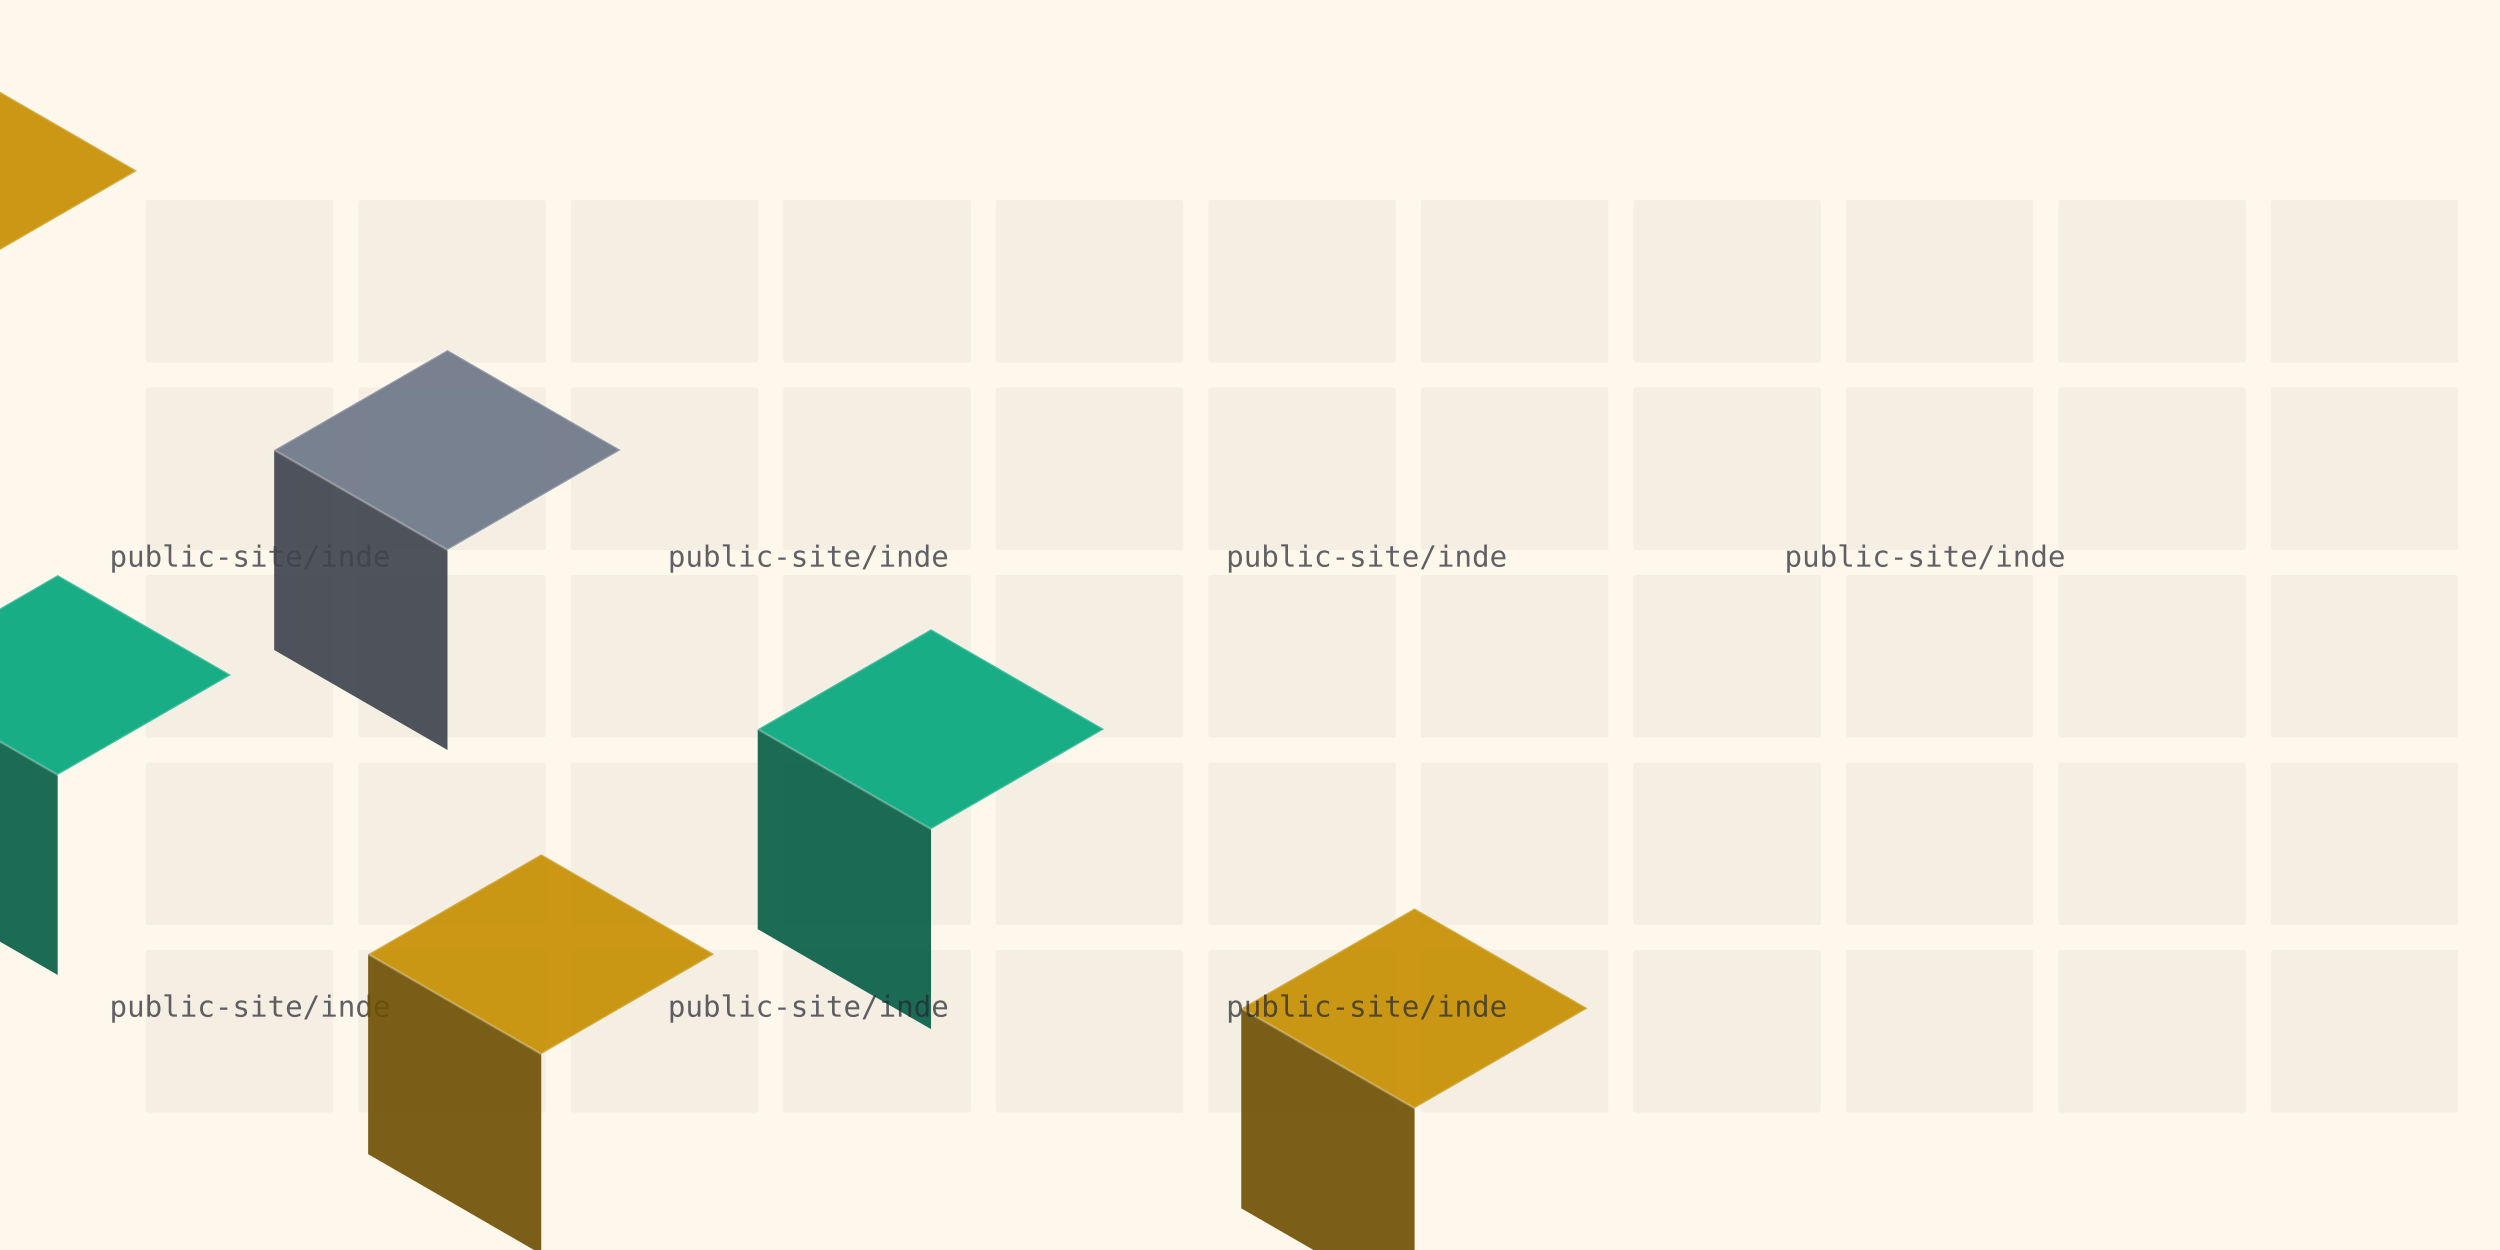
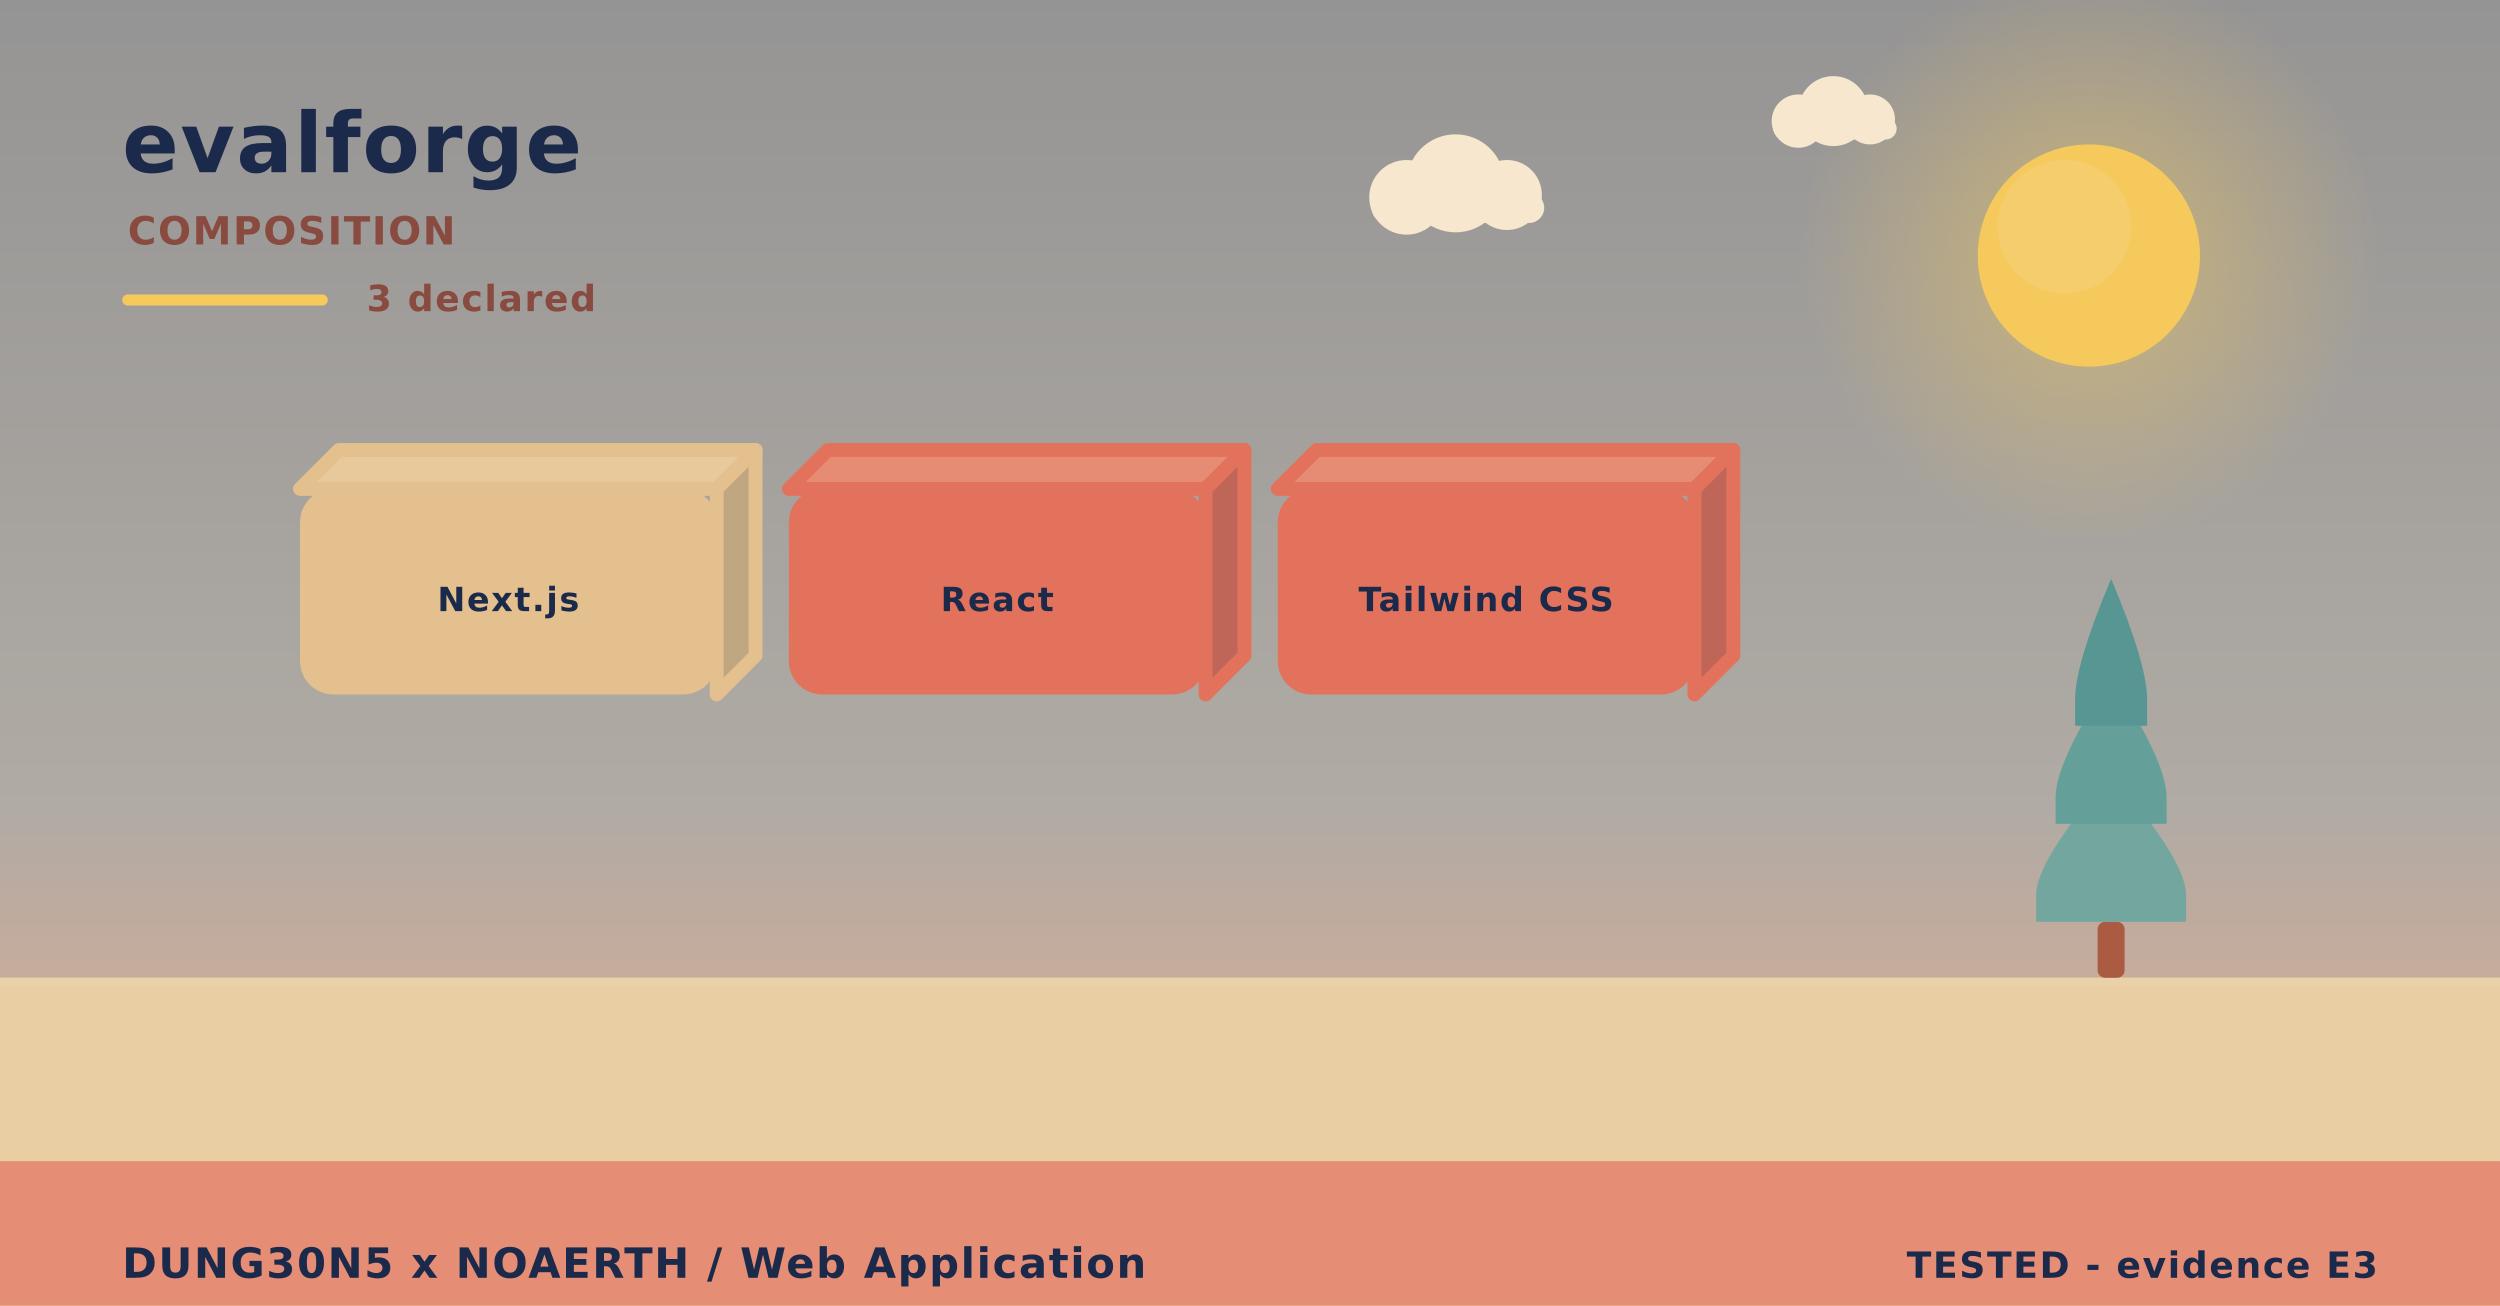
- <svg xmlns="http://www.w3.org/2000/svg" viewBox="0 0 1200 600" width="1200" height="600" role="img" aria-label="evalforge component map">
-   <rect width="1200" height="600" fill="#fef8ec" />
-   <defs>
-     <linearGradient id="gc" x1="0" y1="0" x2="1" y2="1">
-       <stop offset="0%" stop-color="#c78f02" />
-       <stop offset="100%" stop-color="#6e7788" />
-     </linearGradient>
-   </defs>
-   <rect x="70.00" y="96.00" width="90.00" height="78.00" rx="1.20" fill="#252831" opacity="0.05" />
-   <rect x="172.00" y="96.00" width="90.00" height="78.00" rx="1.20" fill="#252831" opacity="0.05" />
-   <rect x="274.00" y="96.00" width="90.00" height="78.00" rx="1.20" fill="#252831" opacity="0.05" />
-   <rect x="376.00" y="96.00" width="90.00" height="78.00" rx="1.20" fill="#252831" opacity="0.05" />
-   <rect x="478.00" y="96.00" width="90.00" height="78.00" rx="1.20" fill="#252831" opacity="0.05" />
-   <rect x="580.00" y="96.00" width="90.00" height="78.00" rx="1.20" fill="#252831" opacity="0.05" />
-   <rect x="682.00" y="96.00" width="90.00" height="78.00" rx="1.20" fill="#252831" opacity="0.05" />
-   <rect x="784.00" y="96.00" width="90.00" height="78.00" rx="1.20" fill="#252831" opacity="0.05" />
-   <rect x="886.00" y="96.00" width="90.00" height="78.00" rx="1.20" fill="#252831" opacity="0.05" />
-   <rect x="988.00" y="96.00" width="90.00" height="78.00" rx="1.20" fill="#252831" opacity="0.05" />
-   <rect x="1090.00" y="96.00" width="90.00" height="78.00" rx="1.20" fill="#252831" opacity="0.05" />
-   <rect x="70.00" y="186.00" width="90.00" height="78.00" rx="1.20" fill="#252831" opacity="0.05" />
-   <rect x="172.00" y="186.00" width="90.00" height="78.00" rx="1.20" fill="#252831" opacity="0.05" />
-   <rect x="274.00" y="186.00" width="90.00" height="78.00" rx="1.20" fill="#252831" opacity="0.05" />
-   <rect x="376.00" y="186.00" width="90.00" height="78.00" rx="1.20" fill="#252831" opacity="0.05" />
-   <rect x="478.00" y="186.00" width="90.00" height="78.00" rx="1.20" fill="#252831" opacity="0.05" />
-   <rect x="580.00" y="186.00" width="90.00" height="78.00" rx="1.20" fill="#252831" opacity="0.05" />
-   <rect x="682.00" y="186.00" width="90.00" height="78.00" rx="1.20" fill="#252831" opacity="0.05" />
-   <rect x="784.00" y="186.00" width="90.00" height="78.00" rx="1.20" fill="#252831" opacity="0.05" />
-   <rect x="886.00" y="186.00" width="90.00" height="78.00" rx="1.20" fill="#252831" opacity="0.05" />
-   <rect x="988.00" y="186.00" width="90.00" height="78.00" rx="1.20" fill="#252831" opacity="0.05" />
-   <rect x="1090.00" y="186.00" width="90.00" height="78.00" rx="1.20" fill="#252831" opacity="0.05" />
-   <rect x="70.00" y="276.00" width="90.00" height="78.00" rx="1.20" fill="#252831" opacity="0.05" />
-   <rect x="172.00" y="276.00" width="90.00" height="78.00" rx="1.20" fill="#252831" opacity="0.05" />
-   <rect x="274.00" y="276.00" width="90.00" height="78.00" rx="1.20" fill="#252831" opacity="0.05" />
-   <rect x="376.00" y="276.00" width="90.00" height="78.00" rx="1.20" fill="#252831" opacity="0.05" />
-   <rect x="478.00" y="276.00" width="90.00" height="78.00" rx="1.20" fill="#252831" opacity="0.05" />
-   <rect x="580.00" y="276.00" width="90.00" height="78.00" rx="1.20" fill="#252831" opacity="0.05" />
-   <rect x="682.00" y="276.00" width="90.00" height="78.00" rx="1.20" fill="#252831" opacity="0.05" />
-   <rect x="784.00" y="276.00" width="90.00" height="78.00" rx="1.20" fill="#252831" opacity="0.05" />
-   <rect x="886.00" y="276.00" width="90.00" height="78.00" rx="1.20" fill="#252831" opacity="0.05" />
-   <rect x="988.00" y="276.00" width="90.00" height="78.00" rx="1.20" fill="#252831" opacity="0.05" />
-   <rect x="1090.00" y="276.00" width="90.00" height="78.00" rx="1.20" fill="#252831" opacity="0.05" />
-   <rect x="70.00" y="366.00" width="90.00" height="78.00" rx="1.20" fill="#252831" opacity="0.05" />
-   <rect x="172.00" y="366.00" width="90.00" height="78.00" rx="1.20" fill="#252831" opacity="0.05" />
-   <rect x="274.00" y="366.00" width="90.00" height="78.00" rx="1.20" fill="#252831" opacity="0.05" />
-   <rect x="376.00" y="366.00" width="90.00" height="78.00" rx="1.20" fill="#252831" opacity="0.05" />
-   <rect x="478.00" y="366.00" width="90.00" height="78.00" rx="1.20" fill="#252831" opacity="0.05" />
-   <rect x="580.00" y="366.00" width="90.00" height="78.00" rx="1.20" fill="#252831" opacity="0.05" />
-   <rect x="682.00" y="366.00" width="90.00" height="78.00" rx="1.20" fill="#252831" opacity="0.05" />
-   <rect x="784.00" y="366.00" width="90.00" height="78.00" rx="1.20" fill="#252831" opacity="0.05" />
-   <rect x="886.00" y="366.00" width="90.00" height="78.00" rx="1.20" fill="#252831" opacity="0.05" />
-   <rect x="988.00" y="366.00" width="90.00" height="78.00" rx="1.20" fill="#252831" opacity="0.05" />
-   <rect x="1090.00" y="366.00" width="90.00" height="78.00" rx="1.20" fill="#252831" opacity="0.05" />
-   <rect x="70.00" y="456.00" width="90.00" height="78.00" rx="1.20" fill="#252831" opacity="0.05" />
-   <rect x="172.00" y="456.00" width="90.00" height="78.00" rx="1.20" fill="#252831" opacity="0.05" />
-   <rect x="274.00" y="456.00" width="90.00" height="78.00" rx="1.20" fill="#252831" opacity="0.05" />
-   <rect x="376.00" y="456.00" width="90.00" height="78.00" rx="1.20" fill="#252831" opacity="0.05" />
-   <rect x="478.00" y="456.00" width="90.00" height="78.00" rx="1.20" fill="#252831" opacity="0.05" />
-   <rect x="580.00" y="456.00" width="90.00" height="78.00" rx="1.20" fill="#252831" opacity="0.05" />
-   <rect x="682.00" y="456.00" width="90.00" height="78.00" rx="1.20" fill="#252831" opacity="0.05" />
-   <rect x="784.00" y="456.00" width="90.00" height="78.00" rx="1.20" fill="#252831" opacity="0.05" />
-   <rect x="886.00" y="456.00" width="90.00" height="78.00" rx="1.20" fill="#252831" opacity="0.05" />
-   <rect x="988.00" y="456.00" width="90.00" height="78.00" rx="1.20" fill="#252831" opacity="0.05" />
-   <rect x="1090.00" y="456.00" width="90.00" height="78.00" rx="1.20" fill="#252831" opacity="0.05" />
-   <g transform="rotate(0 120 140)">
-     <polygon points="-17.3,34.0 65.8,82.0 -17.3,130.0 -100.5,82.0" fill="#c78f02" opacity="0.92" />
-     <polygon points="-100.5,82.0 -17.3,130.0 -17.3,226.0 -100.5,178.0" fill="#6d4f01" opacity="0.9" />
-     <polygon points="-17.3,34.0 65.8,82.0 -17.3,130.0 -100.5,82.0" fill="none" stroke="rgba(255,255,255,0.220)" stroke-width="1.2" />
-     <animateTransform attributeName="transform" type="rotate" values="-32.0 0.00 0.00 0.0 0.00 0.00" dur="7.75s" begin="0.0s" repeatCount="indefinite" />
+ <svg xmlns="http://www.w3.org/2000/svg" width="900" height="470" viewBox="0 0 900 470" role="img" aria-label="evalforge - how it is composed">
+   <linearGradient id="skyc" x1="0" y1="0" x2="0" y2="1">
+     <stop offset="0" stop-color="#959494" />
+     <stop offset="0.62" stop-color="#b0aba4" />
+     <stop offset="1" stop-color="#f3ad8a" />
+   </linearGradient>
+   <rect width="900" height="470" fill="url(#skyc)" />
+   <radialGradient id="sunc">
+     <stop offset="0.35" stop-color="#f5c95c" stop-opacity="0.34" />
+     <stop offset="1" stop-color="#f5c95c" stop-opacity="0" />
+   </radialGradient>
+   <circle cx="752" cy="92" r="104" fill="url(#sunc)" />
+   <circle cx="752" cy="92" r="40" fill="#f5c95c" />
+   <circle cx="743.2" cy="81.6" r="24" fill="#f5d27e" opacity="0.5" />
+   <g>
+     <circle cx="524" cy="66" r="17.64" fill="#f6e7ce" />
+     <circle cx="506.36" cy="71.04" r="13.44" fill="#f6e7ce" />
+     <circle cx="542.48" cy="70.2" r="12.6" fill="#f6e7ce" />
+     <rect x="493.76" y="69.36" width="62.16" height="10.92" rx="5.46" fill="#f6e7ce" />
+     <animateTransform attributeName="transform" type="translate" values="0 0;24 0;0 0" dur="36s" begin="0s" repeatCount="indefinite" />
  </g>
-   <text x="120" y="272" font-family="ui-monospace,Menlo,monospace" font-size="14" fill="rgba(37,40,49,0.720)" text-anchor="middle">public-site/inde</text>
-   <g transform="rotate(0 388 140)">
-     <polygon points="214.8,168.0 297.9,216.0 214.8,264.0 131.6,216.0" fill="#6e7788" opacity="0.92" />
-     <polygon points="131.6,216.0 214.8,264.0 214.8,360.0 131.6,312.0" fill="#3c414b" opacity="0.9" />
-     <polygon points="214.8,168.0 297.9,216.0 214.8,264.0 131.6,216.0" fill="none" stroke="rgba(255,255,255,0.220)" stroke-width="1.2" />
-     <animateTransform attributeName="transform" type="rotate" values="-32.0 0.00 0.00 0.0 0.00 0.00" dur="7.75s" begin="0.4s" repeatCount="indefinite" />
+   <g>
+     <circle cx="660" cy="40" r="12.6" fill="#f6e7ce" />
+     <circle cx="647.4" cy="43.6" r="9.6" fill="#f6e7ce" />
+     <circle cx="673.2" cy="43" r="9" fill="#f6e7ce" />
+     <rect x="638.4" y="42.4" width="44.4" height="7.8" rx="3.9" fill="#f6e7ce" />
+     <animateTransform attributeName="transform" type="translate" values="0 0;-18 0;0 0" dur="46s" begin="3s" repeatCount="indefinite" />
  </g>
-   <text x="388" y="272" font-family="ui-monospace,Menlo,monospace" font-size="14" fill="rgba(37,40,49,0.720)" text-anchor="middle">public-site/inde</text>
-   <g transform="rotate(0 656 140)">
-     <polygon points="446.9,302.0 530.0,350.0 446.9,398.0 363.7,350.0" fill="#05a77d" opacity="0.92" />
-     <polygon points="363.7,350.0 446.9,398.0 446.9,494.0 363.7,446.0" fill="#035c45" opacity="0.9" />
-     <polygon points="446.9,302.0 530.0,350.0 446.9,398.0 363.7,350.0" fill="none" stroke="rgba(255,255,255,0.220)" stroke-width="1.2" />
-     <animateTransform attributeName="transform" type="rotate" values="-32.0 0.00 0.00 0.0 0.00 0.00" dur="7.75s" begin="0.8s" repeatCount="indefinite" />
+   <rect x="0" y="352" width="900" height="118" fill="#e9cda3" />
+   <rect x="0" y="352" width="900" height="3" fill="#ebd1a9" />
+   <text x="44" y="62" font-family="Verdana,DejaVu Sans,sans-serif" font-size="30" font-weight="700" letter-spacing="0.6" fill="#1b2a4a" text-anchor="start">evalforge</text>
+   <text x="46" y="88" font-family="Verdana,DejaVu Sans,sans-serif" font-size="14" font-weight="700" letter-spacing="0.6" fill="#894b3f" text-anchor="start">COMPOSITION</text>
+   <rect x="44" y="106" width="74" height="4" rx="2" fill="#f5c95c" />
+   <text x="132" y="112" font-family="Verdana,DejaVu Sans,sans-serif" font-size="13" font-weight="700" letter-spacing="0.6" fill="#894b3f" text-anchor="start">3 declared</text>
+   <g>
+     <path d="M108,176 L258,176 L272,162 L122,162 Z" fill="#e7c99b" stroke="#e3c08d" stroke-width="5" stroke-linejoin="round" />
+     <path d="M258,176 L272,162 L272,236 L258,250 Z" fill="#c1a682" stroke="#e3c08d" stroke-width="5" stroke-linejoin="round" />
+     <rect x="108" y="176" width="150" height="74" rx="12" fill="#e3c08d" />
+     <animateTransform attributeName="transform" type="translate" values="0 10;0 0" dur="0.75s" begin="0s" fill="freeze" />
  </g>
-   <text x="656" y="272" font-family="ui-monospace,Menlo,monospace" font-size="14" fill="rgba(37,40,49,0.720)" text-anchor="middle">public-site/inde</text>
-   <g transform="rotate(0 924 140)">
-     <polygon points="679.0,436.0 762.1,484.0 679.0,532.0 595.8,484.0" fill="#c78f02" opacity="0.92" />
-     <polygon points="595.8,484.0 679.0,532.0 679.0,628.0 595.8,580.0" fill="#6d4f01" opacity="0.9" />
-     <polygon points="679.0,436.0 762.1,484.0 679.0,532.0 595.8,484.0" fill="none" stroke="rgba(255,255,255,0.220)" stroke-width="1.2" />
-     <animateTransform attributeName="transform" type="rotate" values="-32.0 0.00 0.00 0.0 0.00 0.00" dur="7.75s" begin="1.2s" repeatCount="indefinite" />
+   <text x="183" y="220" font-family="Verdana,DejaVu Sans,sans-serif" font-size="12" font-weight="700" letter-spacing="0.6" fill="#1b2a4a" text-anchor="middle">Next.js</text>
+   <g>
+     <path d="M284,176 L434,176 L448,162 L298,162 Z" fill="#e68c74" stroke="#e2725b" stroke-width="5" stroke-linejoin="round" />
+     <path d="M434,176 L448,162 L448,236 L434,250 Z" fill="#c06658" stroke="#e2725b" stroke-width="5" stroke-linejoin="round" />
+     <rect x="284" y="176" width="150" height="74" rx="12" fill="#e2725b" />
+     <animateTransform attributeName="transform" type="translate" values="0 10;0 0" dur="0.75s" begin="0.16s" fill="freeze" />
  </g>
-   <text x="924" y="272" font-family="ui-monospace,Menlo,monospace" font-size="14" fill="rgba(37,40,49,0.720)" text-anchor="middle">public-site/inde</text>
-   <g transform="rotate(0 120 356)">
-     <polygon points="-204.4,142.0 -121.2,190.0 -204.4,238.0 -287.5,190.0" fill="#6e7788" opacity="0.92" />
-     <polygon points="-287.5,190.0 -204.4,238.0 -204.4,334.0 -287.5,286.0" fill="#3c414b" opacity="0.9" />
-     <polygon points="-204.4,142.0 -121.2,190.0 -204.4,238.0 -287.5,190.0" fill="none" stroke="rgba(255,255,255,0.220)" stroke-width="1.2" />
-     <animateTransform attributeName="transform" type="rotate" values="-32.0 0.00 0.00 0.0 0.00 0.00" dur="7.75s" begin="1.6s" repeatCount="indefinite" />
+   <text x="359" y="220" font-family="Verdana,DejaVu Sans,sans-serif" font-size="12" font-weight="700" letter-spacing="0.6" fill="#1b2a4a" text-anchor="middle">React</text>
+   <g>
+     <path d="M460,176 L610,176 L624,162 L474,162 Z" fill="#e68c74" stroke="#e2725b" stroke-width="5" stroke-linejoin="round" />
+     <path d="M610,176 L624,162 L624,236 L610,250 Z" fill="#c06658" stroke="#e2725b" stroke-width="5" stroke-linejoin="round" />
+     <rect x="460" y="176" width="150" height="74" rx="12" fill="#e2725b" />
+     <animateTransform attributeName="transform" type="translate" values="0 10;0 0" dur="0.75s" begin="0.32s" fill="freeze" />
  </g>
-   <text x="120" y="488" font-family="ui-monospace,Menlo,monospace" font-size="14" fill="rgba(37,40,49,0.720)" text-anchor="middle">public-site/inde</text>
-   <g transform="rotate(0 388 356)">
-     <polygon points="27.7,276.0 110.9,324.0 27.7,372.0 -55.4,324.0" fill="#05a77d" opacity="0.92" />
-     <polygon points="-55.4,324.0 27.7,372.0 27.7,468.0 -55.4,420.0" fill="#035c45" opacity="0.9" />
-     <polygon points="27.7,276.0 110.9,324.0 27.7,372.0 -55.4,324.0" fill="none" stroke="rgba(255,255,255,0.220)" stroke-width="1.2" />
-     <animateTransform attributeName="transform" type="rotate" values="-32.0 0.00 0.00 0.0 0.00 0.00" dur="7.75s" begin="2.0s" repeatCount="indefinite" />
-   </g>
-   <text x="388" y="488" font-family="ui-monospace,Menlo,monospace" font-size="14" fill="rgba(37,40,49,0.720)" text-anchor="middle">public-site/inde</text>
-   <g transform="rotate(0 656 356)">
-     <polygon points="259.8,410.0 342.9,458.0 259.8,506.0 176.7,458.0" fill="#c78f02" opacity="0.92" />
-     <polygon points="176.7,458.0 259.8,506.0 259.8,602.0 176.7,554.0" fill="#6d4f01" opacity="0.9" />
-     <polygon points="259.8,410.0 342.9,458.0 259.8,506.0 176.7,458.0" fill="none" stroke="rgba(255,255,255,0.220)" stroke-width="1.2" />
-     <animateTransform attributeName="transform" type="rotate" values="-32.0 0.00 0.00 0.0 0.00 0.00" dur="7.75s" begin="2.4s" repeatCount="indefinite" />
-   </g>
-   <text x="656" y="488" font-family="ui-monospace,Menlo,monospace" font-size="14" fill="rgba(37,40,49,0.720)" text-anchor="middle">public-site/inde</text>
+   <text x="535" y="220" font-family="Verdana,DejaVu Sans,sans-serif" font-size="12" font-weight="700" letter-spacing="0.6" fill="#1b2a4a" text-anchor="middle">Tailwind CSS</text>
+   <rect x="755.14" y="331.84" width="9.72" height="20.16" rx="2.7" fill="#ac5b43" />
+   <path d="M760,278.92 Q733,309.61 733,322.31 Q733,331.84 733,331.84 L787,331.84 Q787,331.84 787,322.31 Q787,309.61 760,278.92 Z" fill="#74a6a0" />
+   <path d="M760,243.64 Q740.02,274.33 740.02,287.03 Q740.02,296.56 740.02,296.56 L779.98,296.56 Q779.98,296.56 779.98,287.03 Q779.98,274.33 760,243.64 Z" fill="#649f9a" />
+   <path d="M760,208.36 Q747.04,239.05 747.04,251.75 Q747.04,261.28 747.04,261.28 L772.96,261.28 Q772.96,261.28 772.96,251.75 Q772.96,239.05 760,208.36 Z" fill="#589694" />
+   <rect x="0" y="418" width="900" height="52" rx="0" fill="#e68972" opacity="0.94" />
+   <text x="44" y="460" font-family="Verdana,DejaVu Sans,sans-serif" font-size="15" font-weight="700" letter-spacing="0.6" fill="#1b2a4a" text-anchor="start">DUNG30N5 x NOAERTH  /  Web Application</text>
+   <text x="856" y="460" font-family="Verdana,DejaVu Sans,sans-serif" font-size="13" font-weight="700" letter-spacing="0.6" fill="#1b2a4a" text-anchor="end">TESTED  -  evidence E3</text>
</svg>
